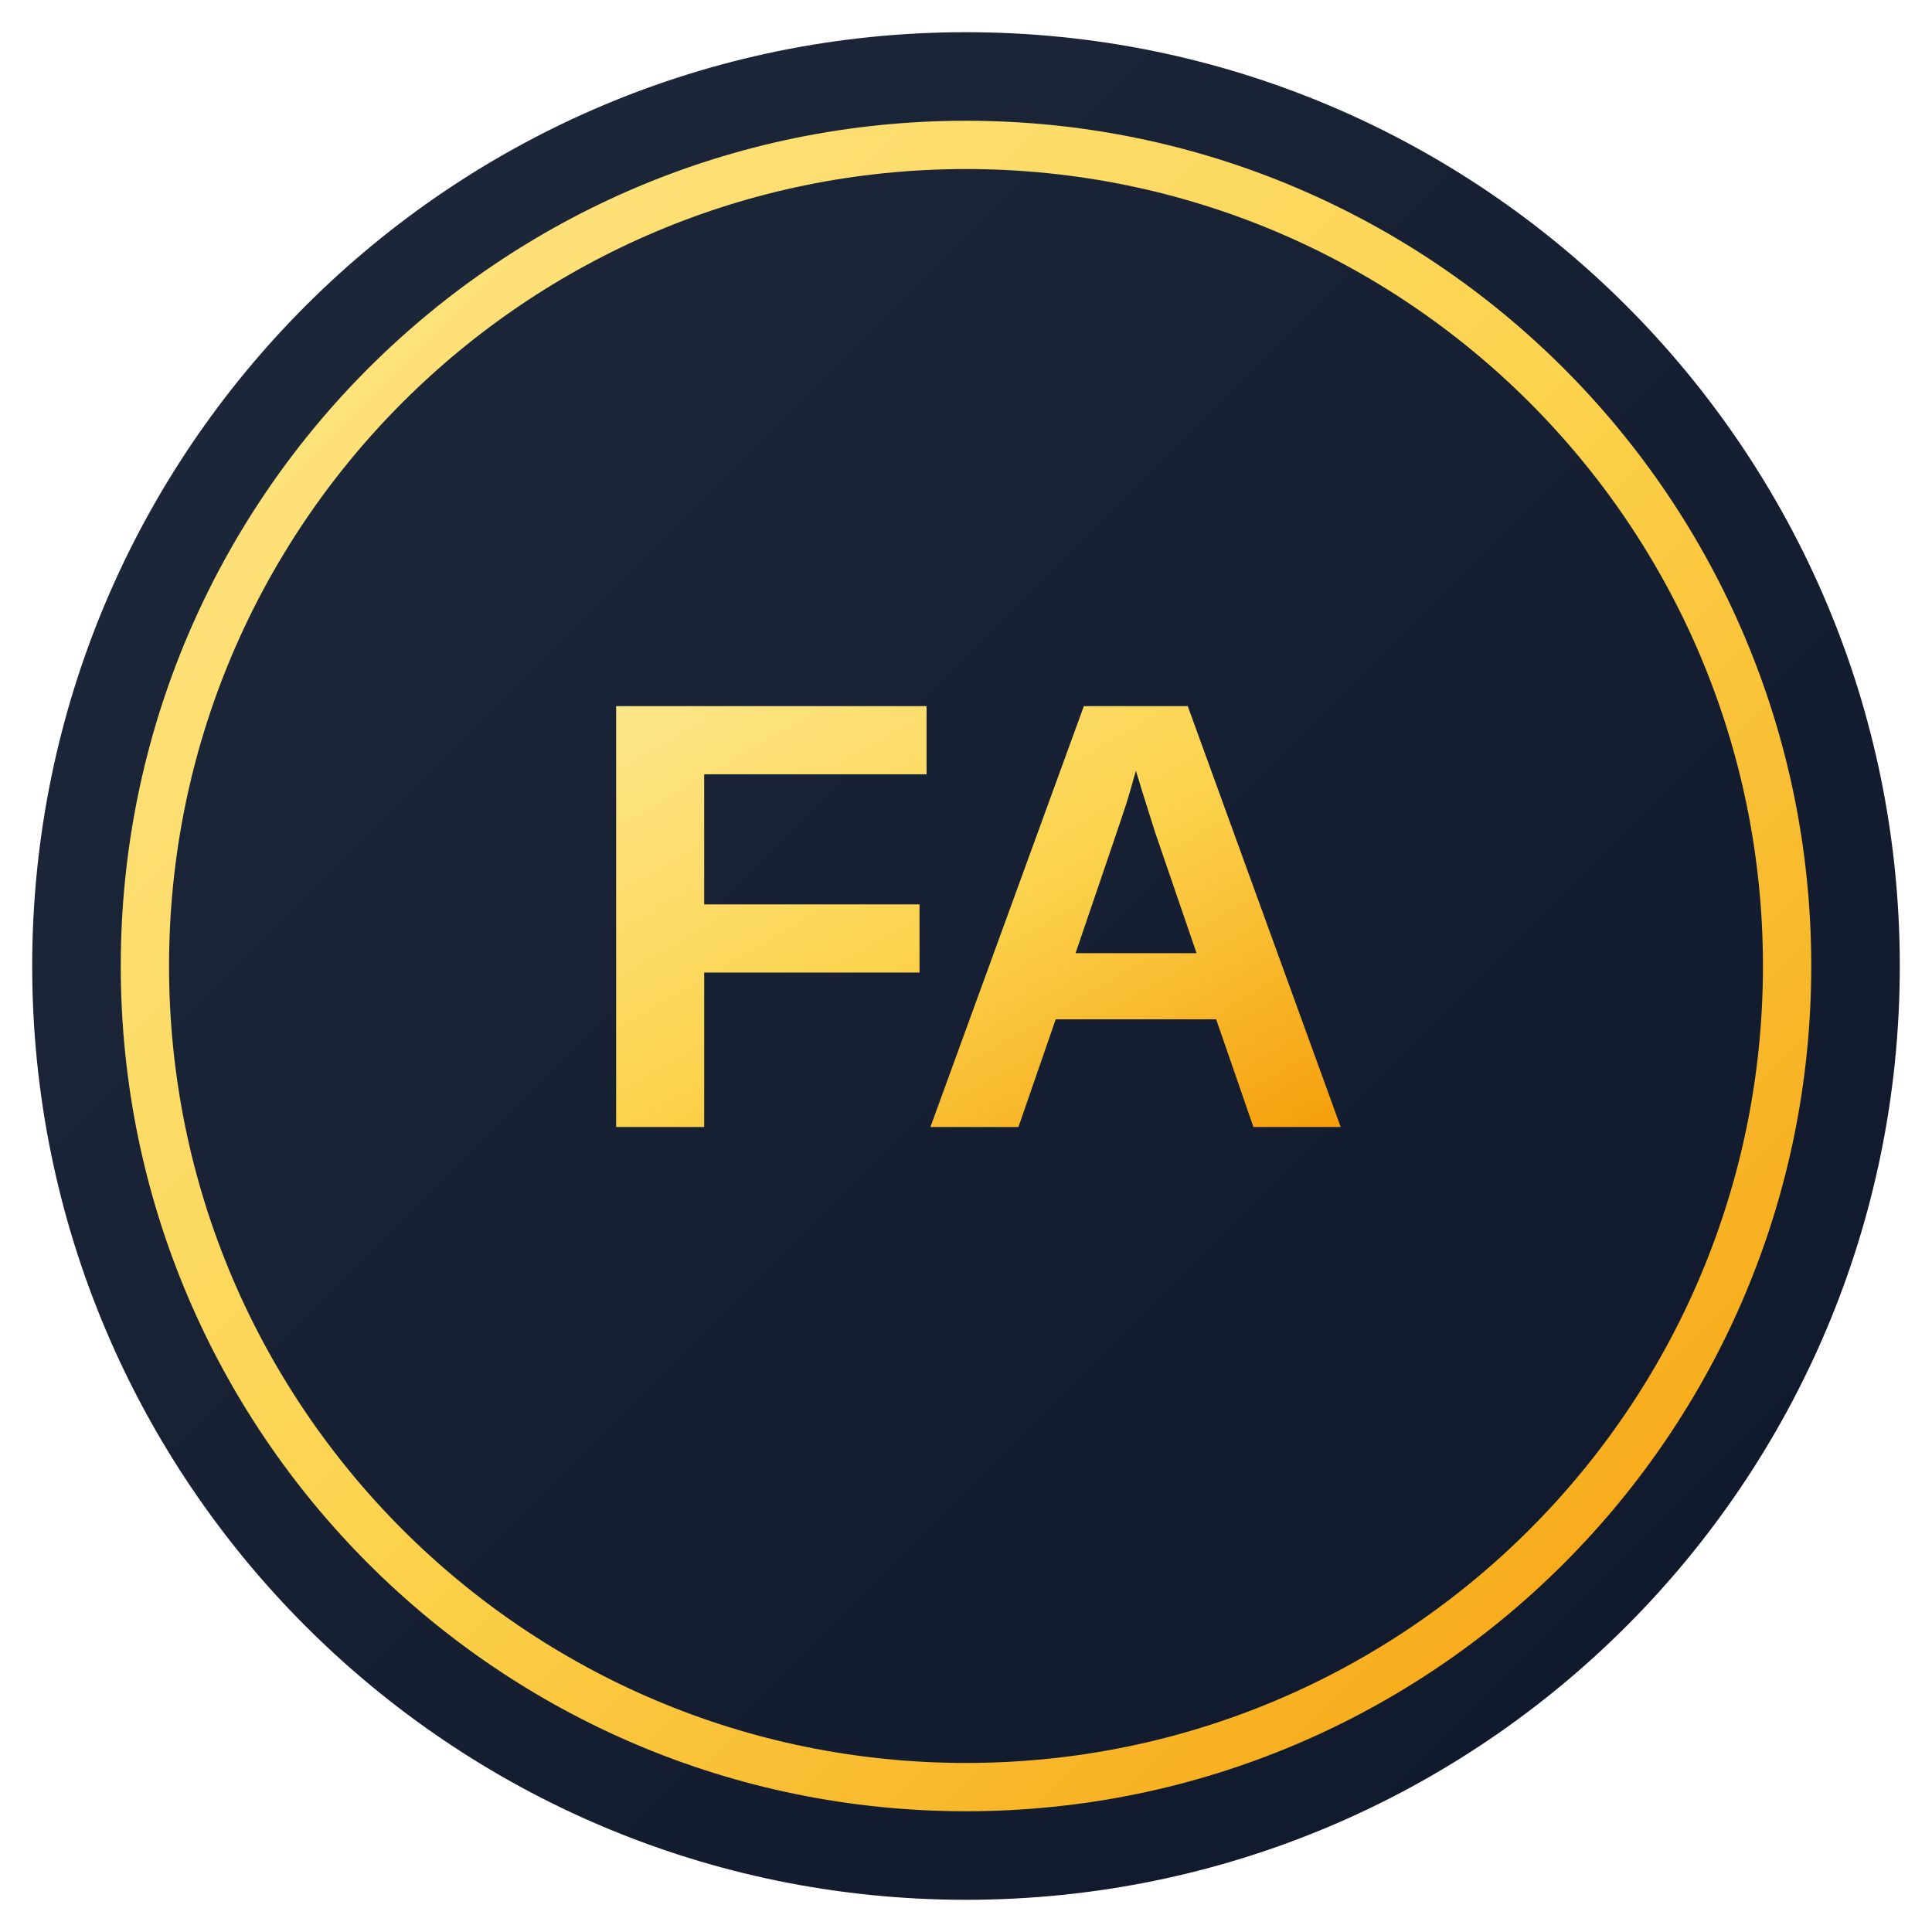
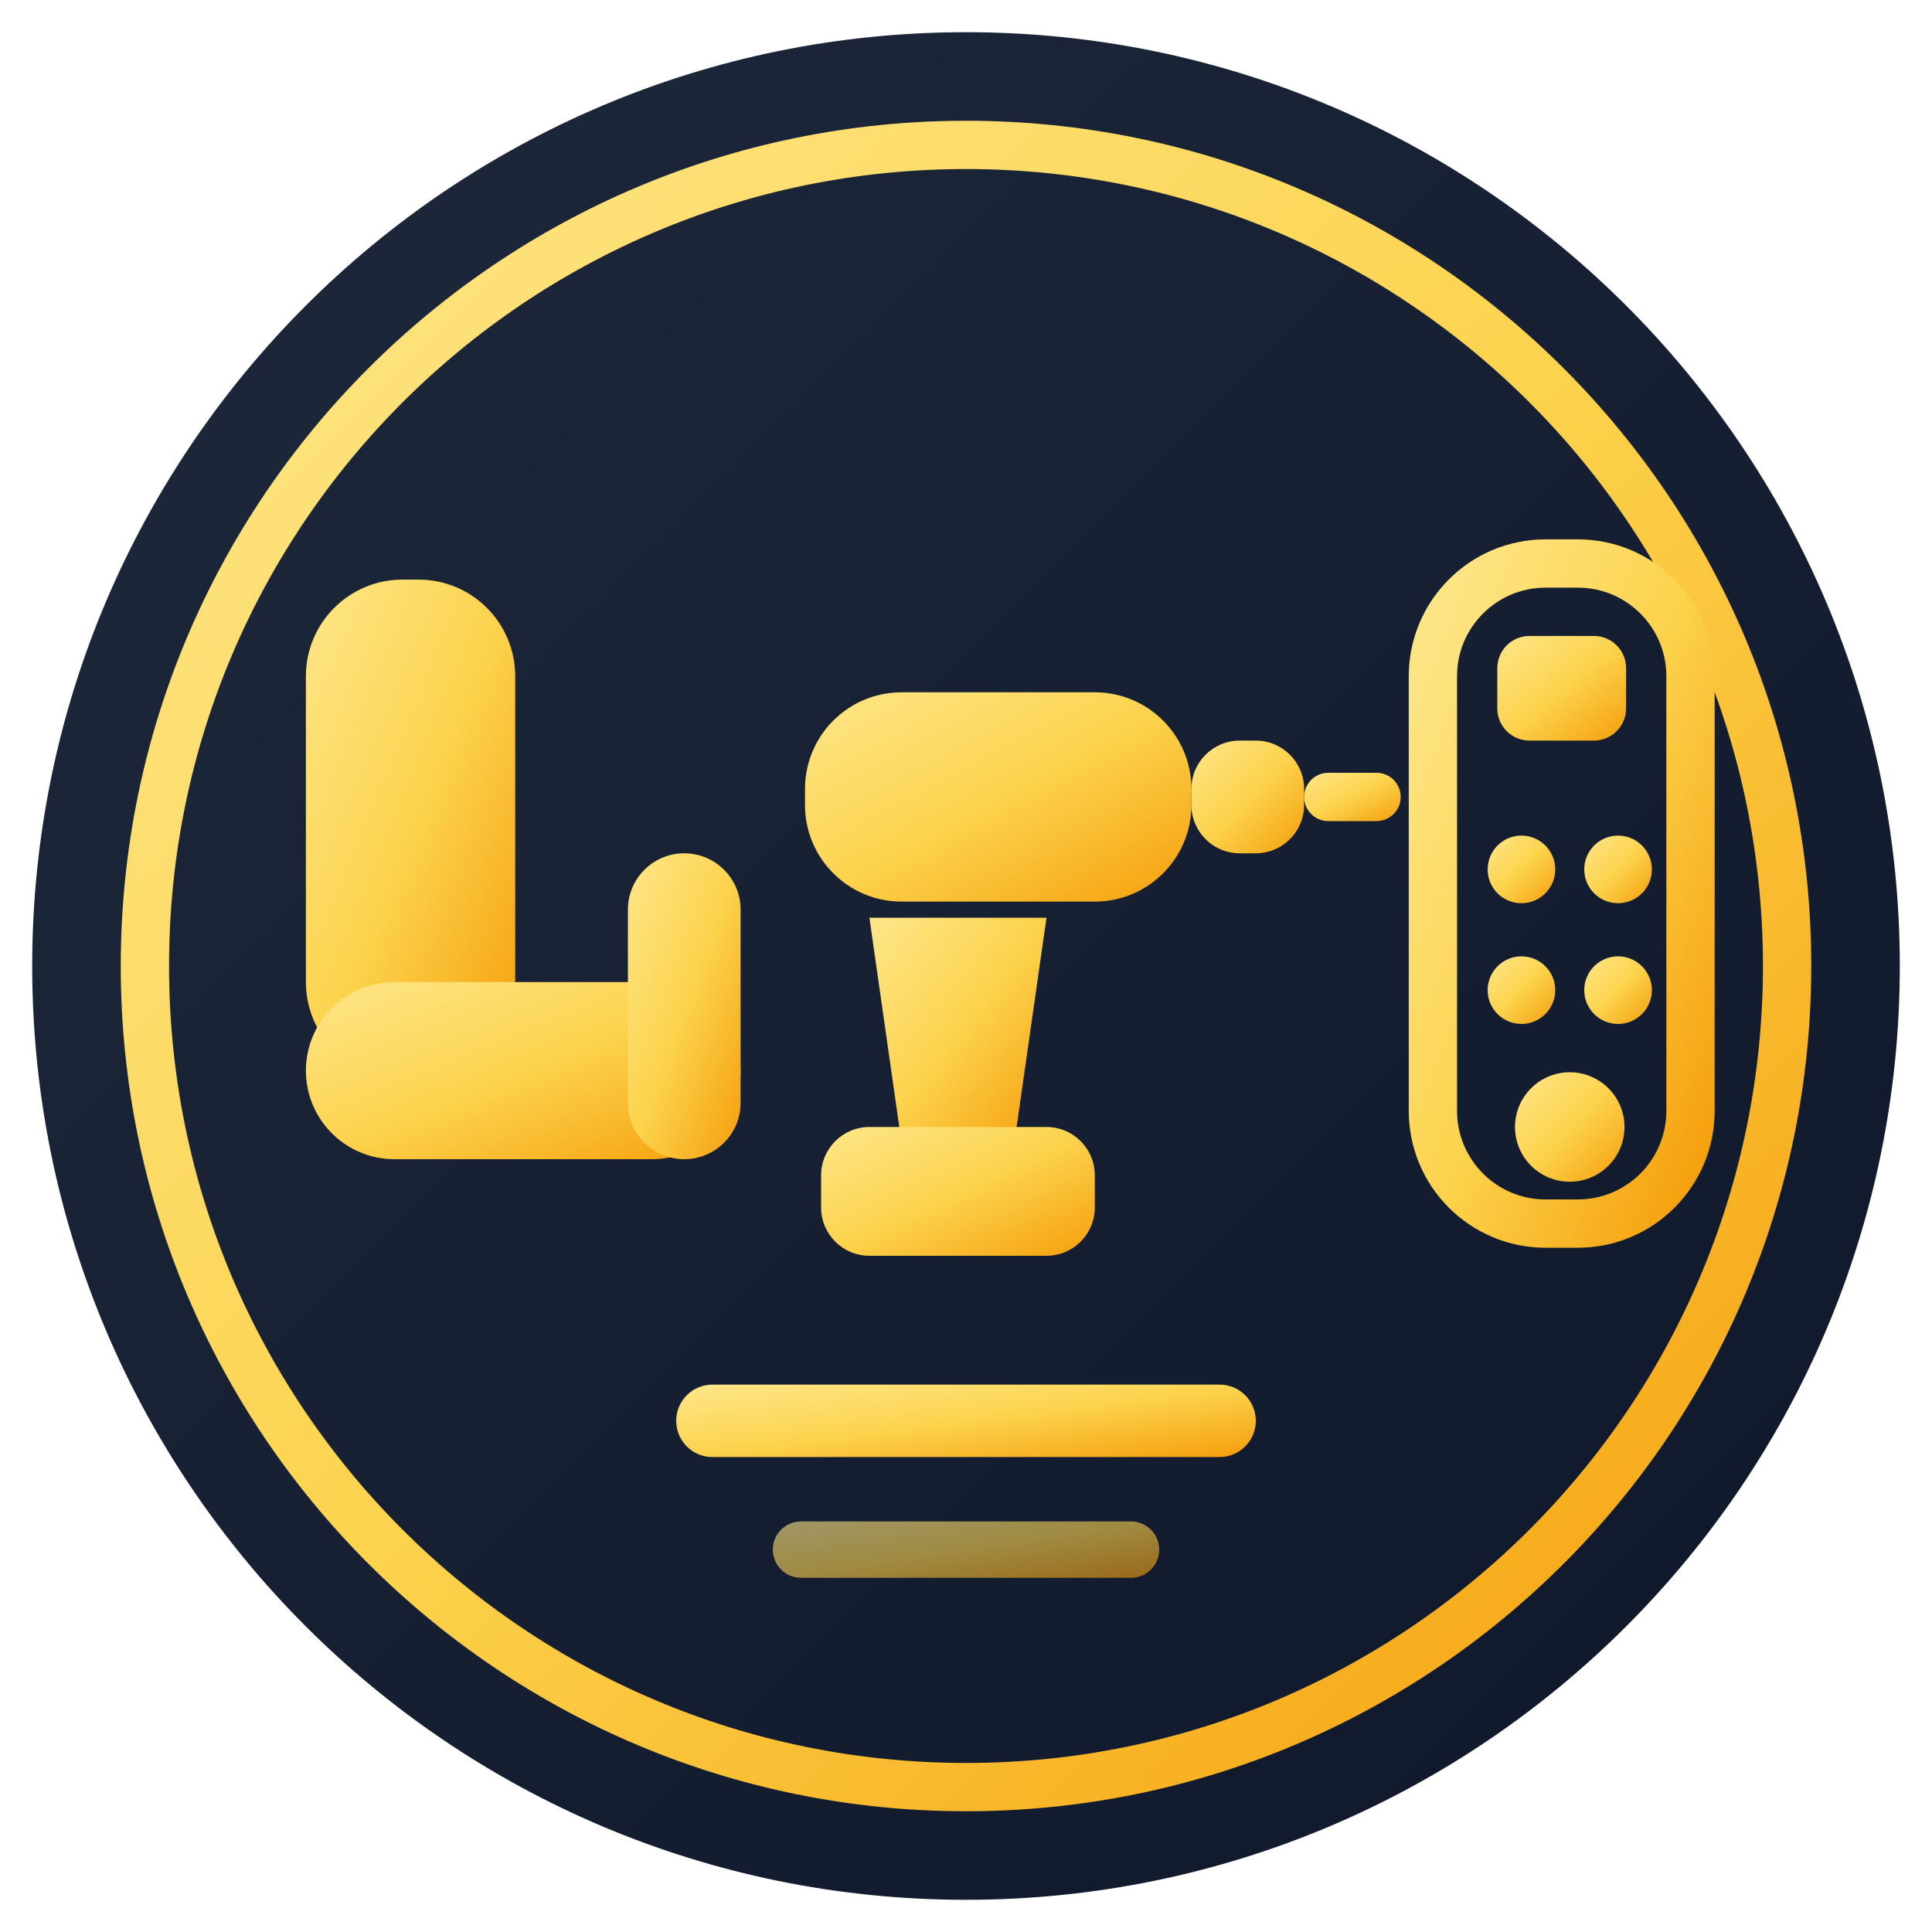
<svg xmlns="http://www.w3.org/2000/svg" viewBox="0 0 120 120">
  <defs>
    <linearGradient id="bg" x1="0" y1="0" x2="1" y2="1">
      <stop offset="0" stop-color="#1e293b" />
      <stop offset="1" stop-color="#0f172a" />
    </linearGradient>
    <linearGradient id="gold" x1="0" y1="0" x2="1" y2="1">
      <stop offset="0" stop-color="#fde68a" />
      <stop offset="0.5" stop-color="#fcd34d" />
      <stop offset="1" stop-color="#f59e0b" />
    </linearGradient>
  </defs>
  <circle cx="60" cy="60" r="58" fill="url(#bg)" />
  <circle cx="60" cy="60" r="51" fill="none" stroke="url(#gold)" stroke-width="3" />
-   <text x="60" y="70" font-family="Segoe UI, Arial, sans-serif" font-size="38" font-weight="800" fill="url(#gold)" text-anchor="middle">FA</text>
-   <path d="M40 84 H80" stroke="url(#gold)" stroke-width="4" stroke-linecap="round" />
-   <path d="M48 92 H72" stroke="url(#gold)" stroke-width="3" stroke-linecap="round" opacity="0.6" />
+   <g fill="url(#gold)">
+     <rect x="19" y="36" width="13" height="31" rx="6" />
+     <rect x="19" y="61" width="27" height="11" rx="5.5" />
+     <rect x="39" y="53" width="7" height="19" rx="3.5" />
+   </g>
+   <g fill="url(#gold)">
+     <rect x="50" y="43" width="24" height="13" rx="6" />
+     <rect x="74" y="46" width="7" height="7" rx="3" />
+     <rect x="81" y="48" width="6" height="3" rx="1.5" />
+     <path d="M54 57 h11 l-2 14 h-7 z" />
+     <rect x="51" y="70" width="17" height="8" rx="3" />
+   </g>
+   <g>
+     <rect x="89" y="35" width="16" height="41" rx="7" fill="none" stroke="url(#gold)" stroke-width="3" />
+     <rect x="93" y="39.5" width="8" height="6.5" rx="2" fill="url(#gold)" />
+     <circle cx="94.5" cy="54" r="2.1" fill="url(#gold)" />
+     <circle cx="100.5" cy="54" r="2.1" fill="url(#gold)" />
+     <circle cx="94.5" cy="61.5" r="2.1" fill="url(#gold)" />
+     <circle cx="100.5" cy="61.5" r="2.1" fill="url(#gold)" />
+     <circle cx="97.5" cy="70" r="3.4" fill="url(#gold)" />
+   </g>
+   <rect x="42" y="86" width="36" height="4.5" rx="2.25" fill="url(#gold)" />
+   <rect x="48" y="94.5" width="24" height="3.5" rx="1.75" fill="url(#gold)" opacity=".6" />
</svg>
